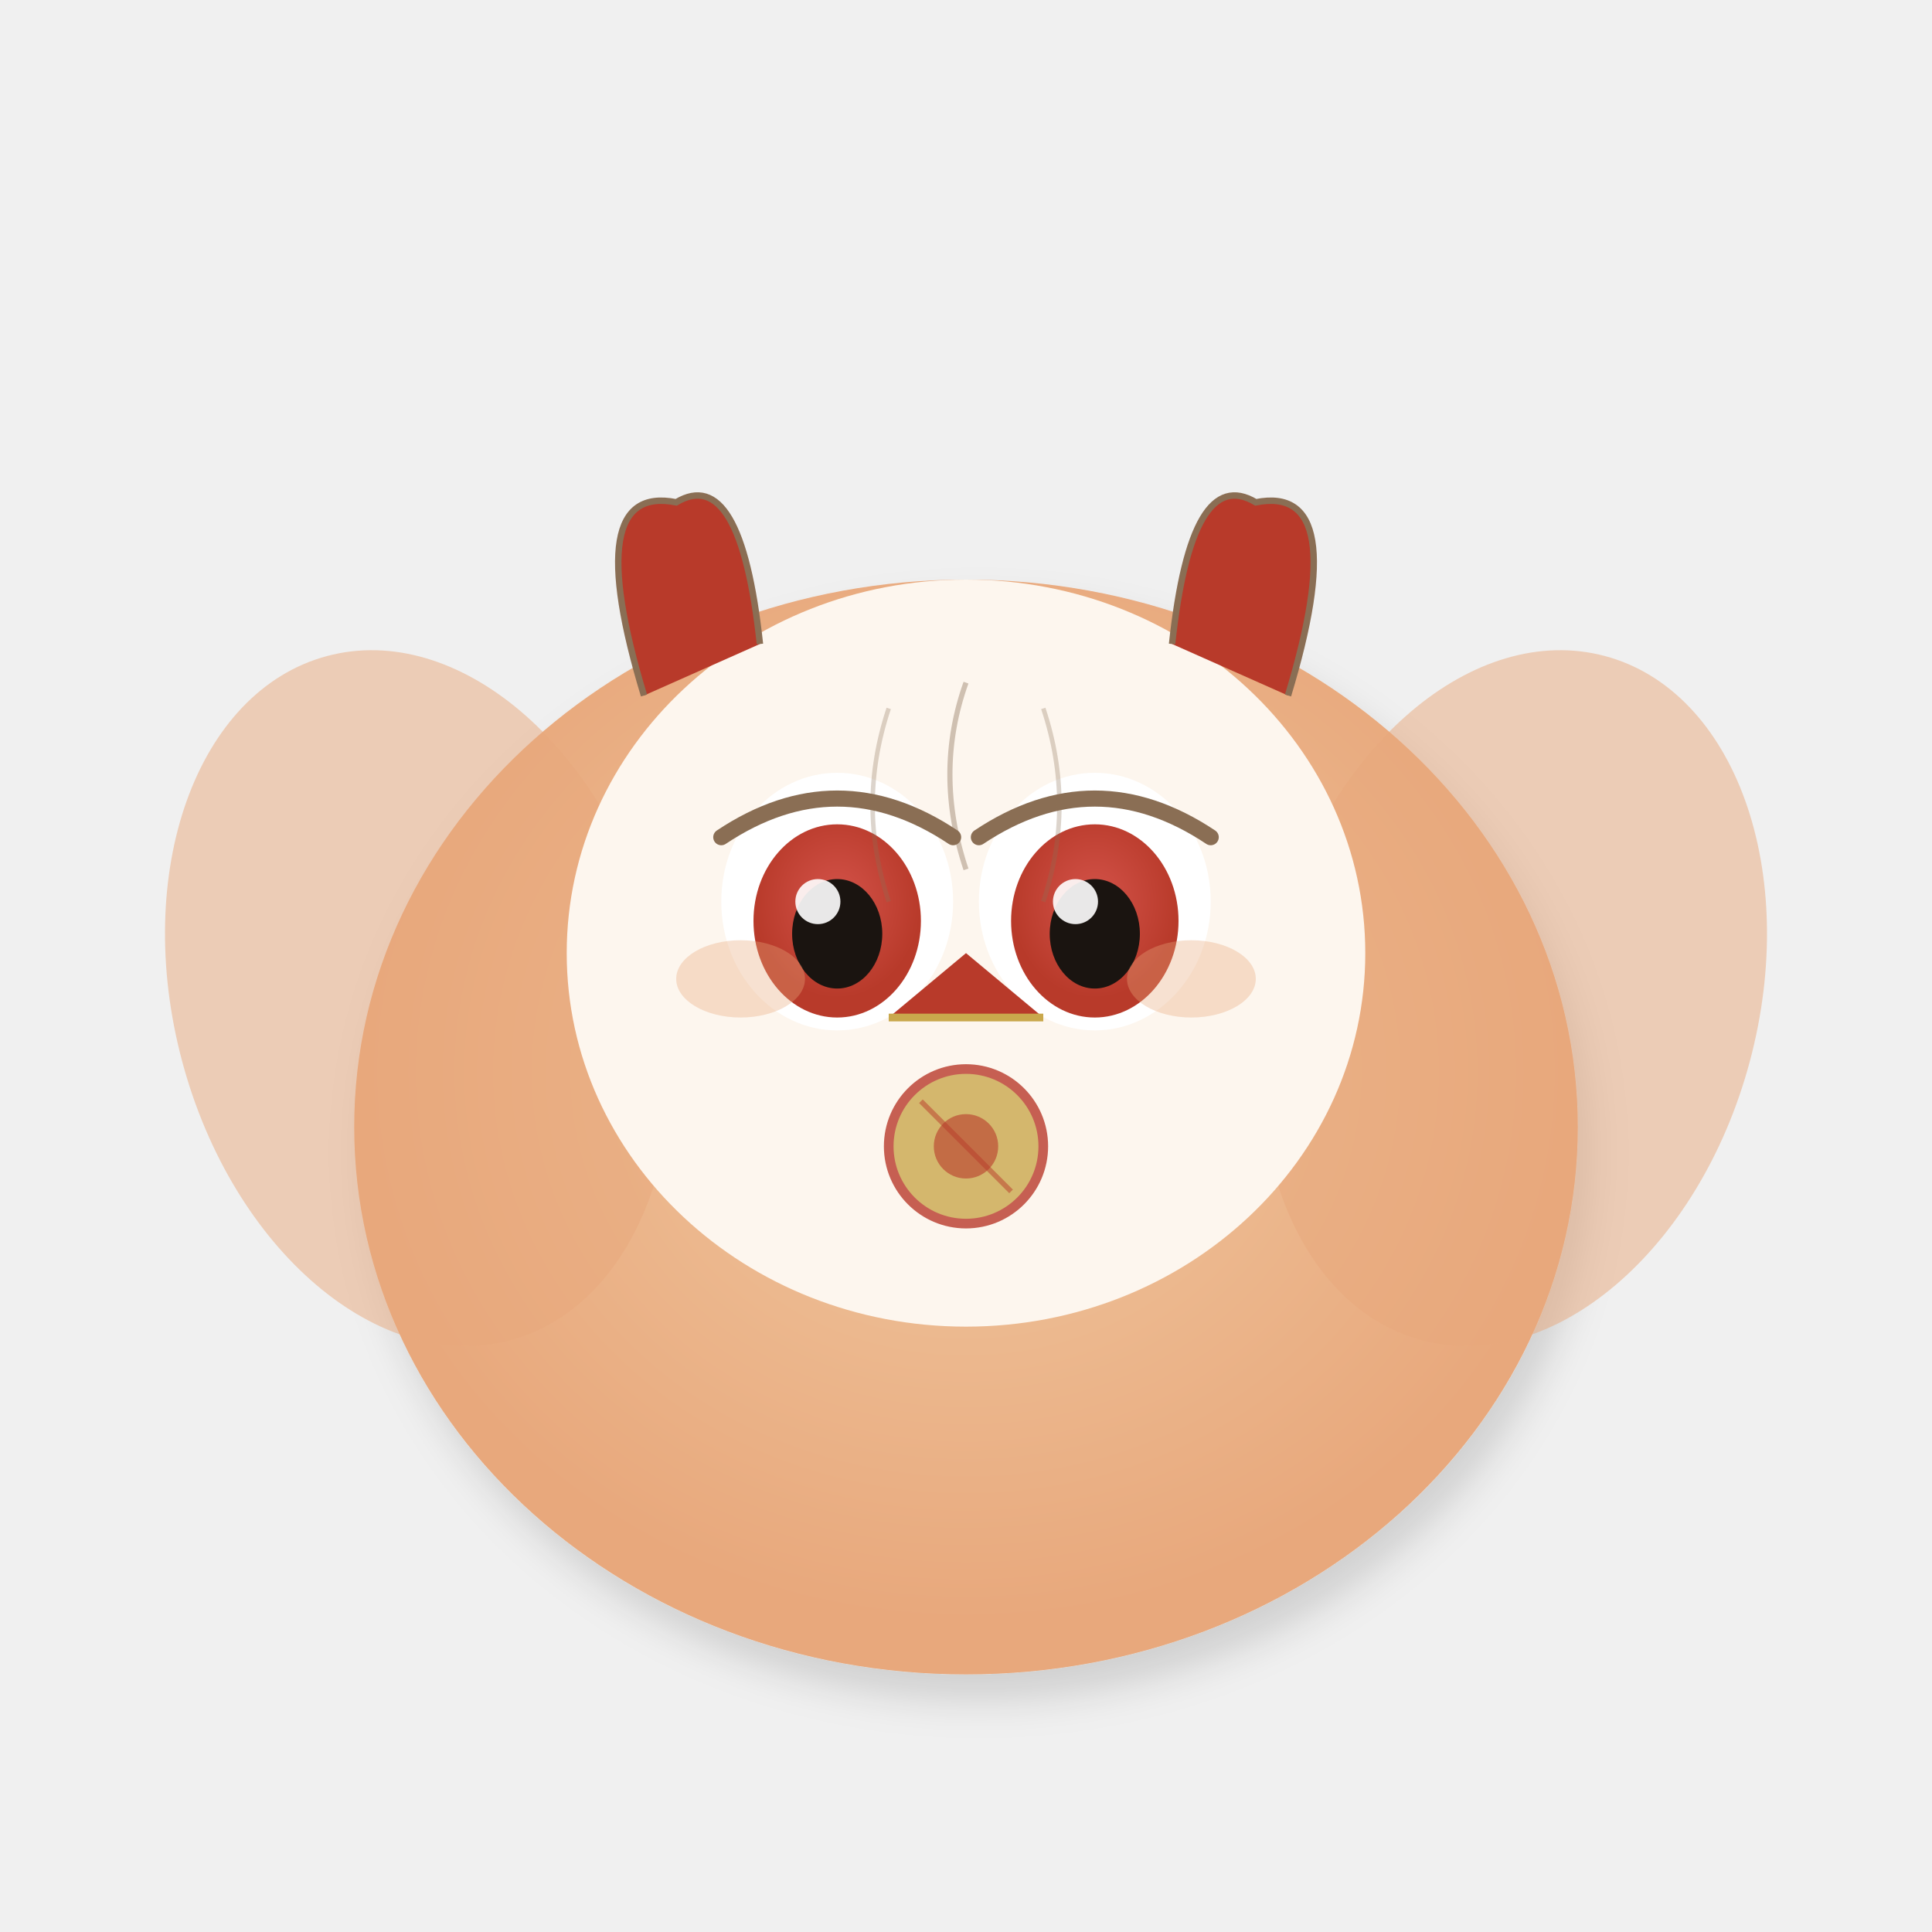
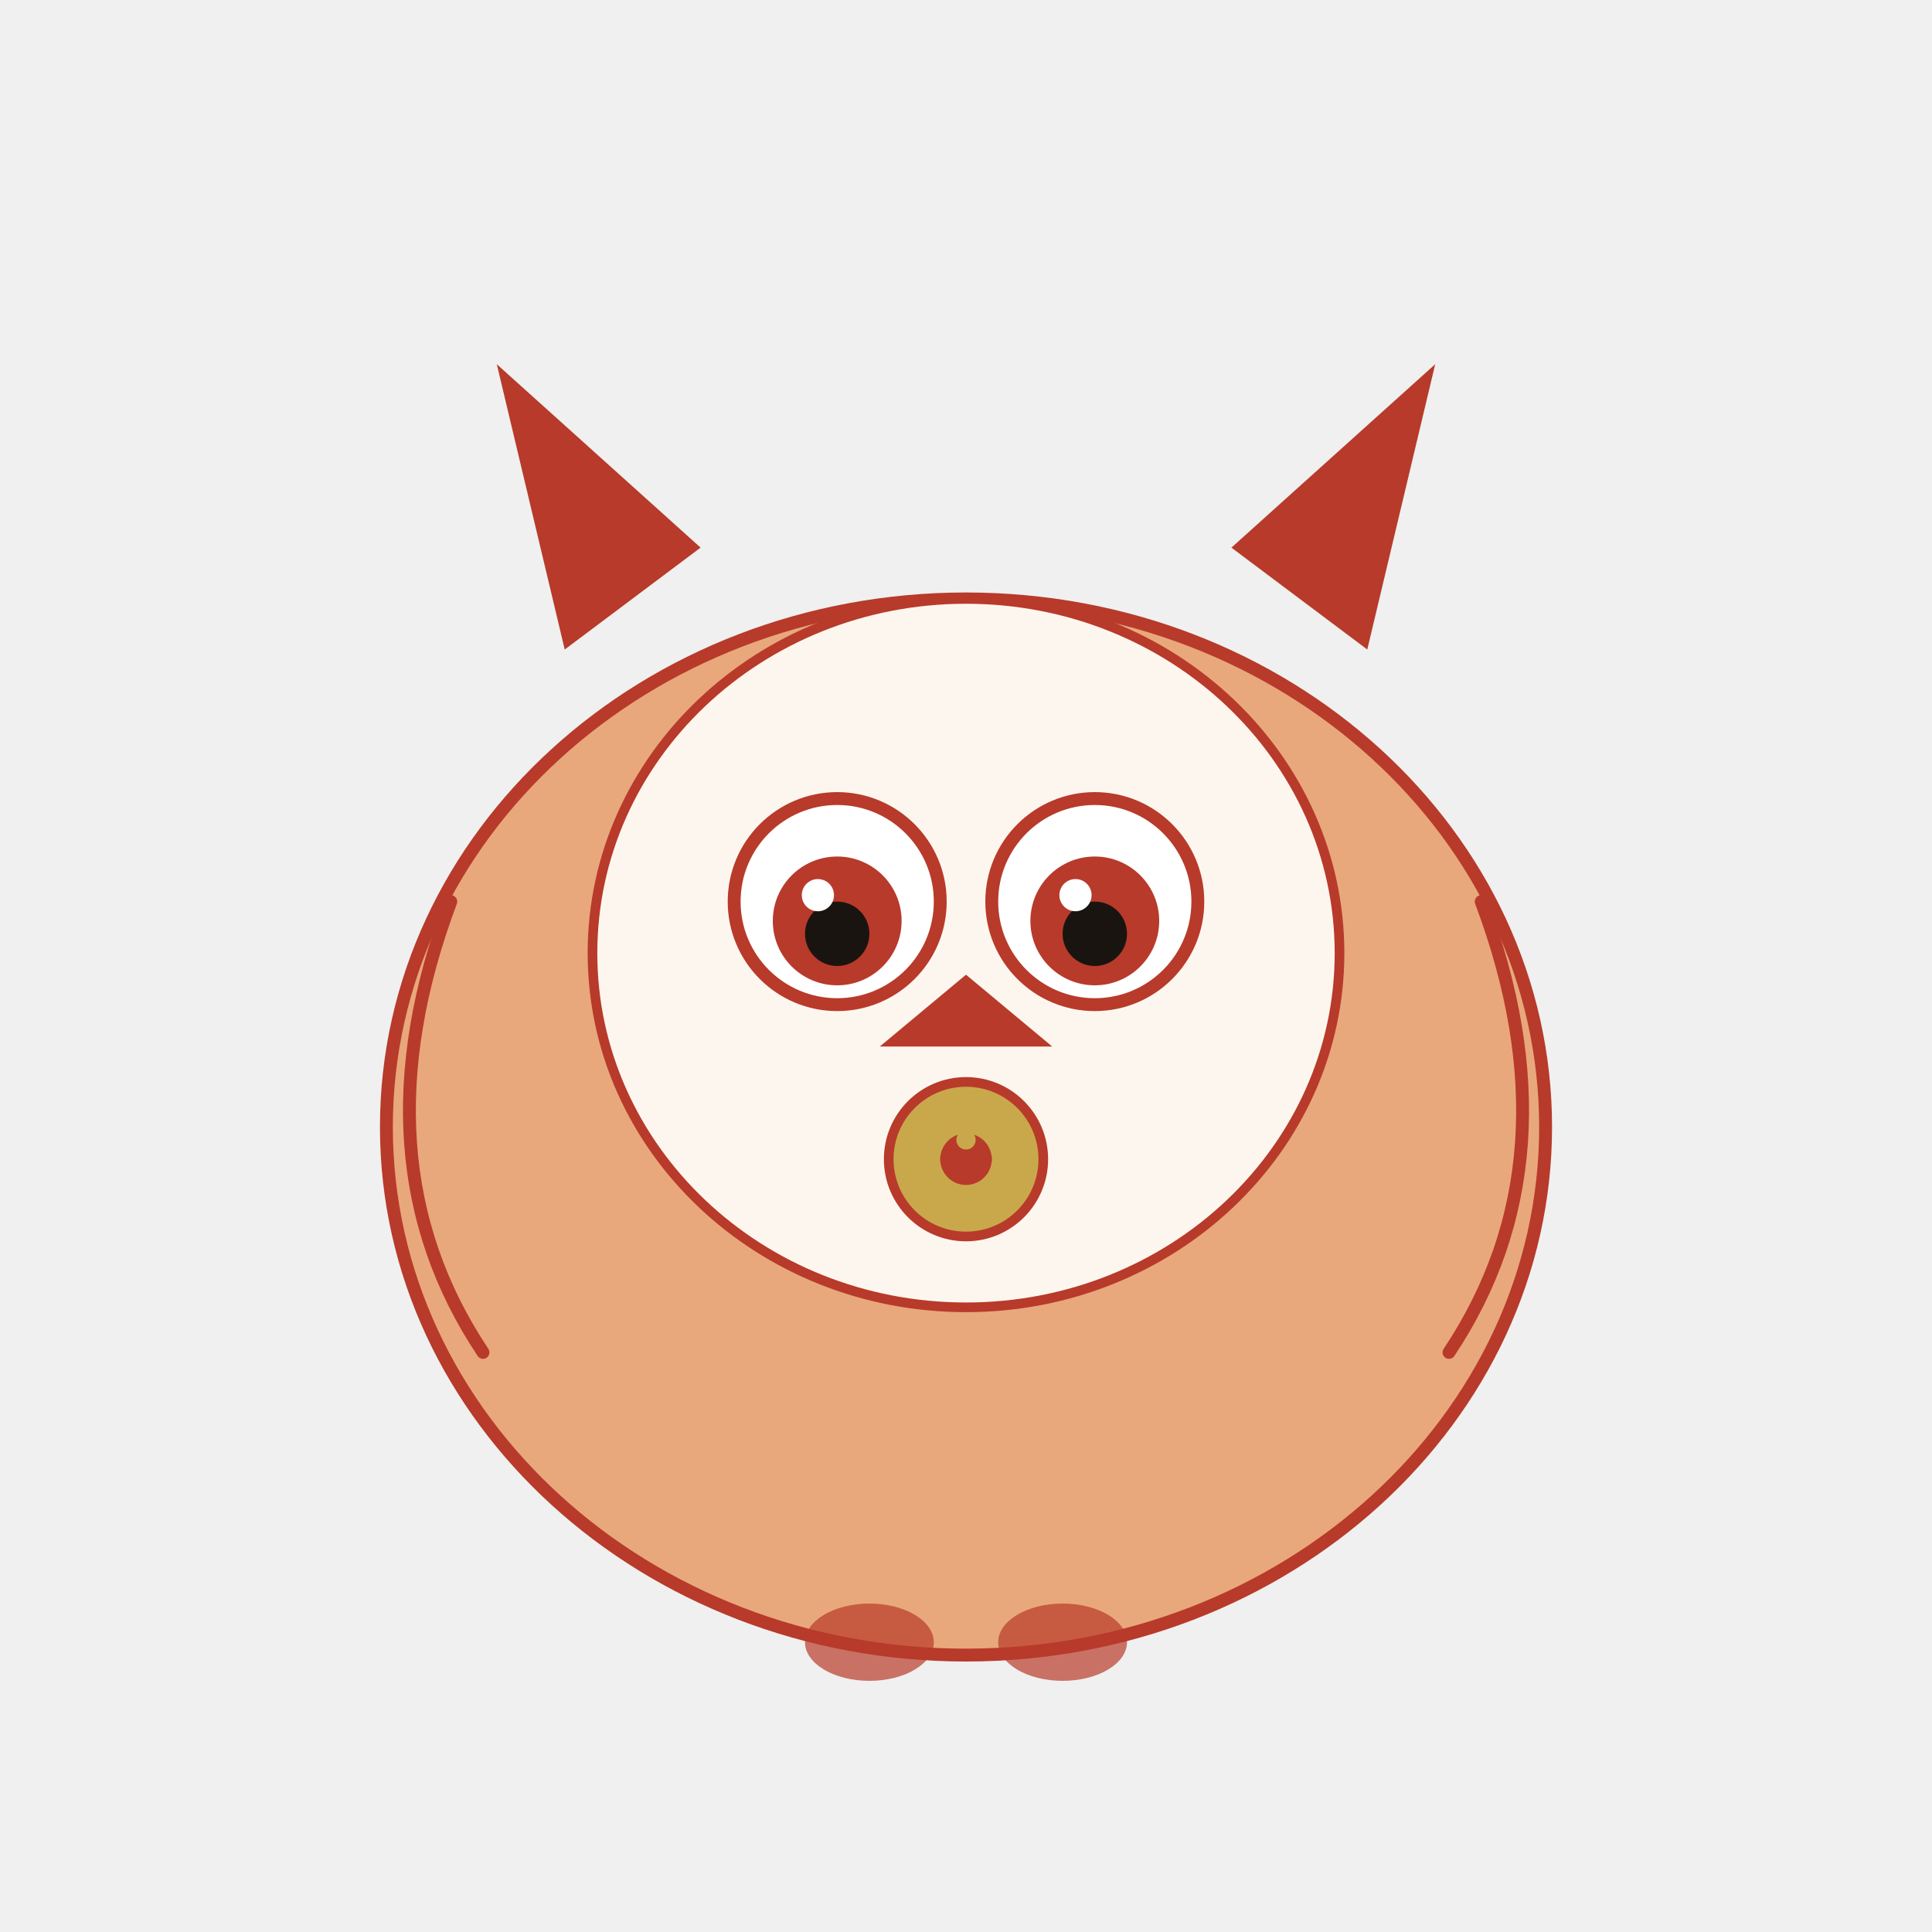
<svg xmlns="http://www.w3.org/2000/svg" viewBox="0 0 300 300" width="300" height="300">
-   <defs>
-     <radialGradient id="bodyGrad" cx="50%" cy="45%" r="50%">
-       <stop offset="0%" stop-color="#f0c8a0" />
-       <stop offset="100%" stop-color="#e8a87c" />
-     </radialGradient>
-     <radialGradient id="eyeGrad" cx="50%" cy="40%" r="50%">
-       <stop offset="0%" stop-color="#d4534a" />
-       <stop offset="100%" stop-color="#b83a2a" />
-     </radialGradient>
-     <filter id="shadow" x="-10%" y="-10%" width="120%" height="130%">
-       <feDropShadow dx="2" dy="4" stdDeviation="3" flood-color="#00000022" />
-     </filter>
-   </defs>
-   <ellipse cx="150" cy="175" rx="95" ry="85" fill="url(#bodyGrad)" filter="url(#shadow)" />
-   <ellipse cx="65" cy="155" rx="38" ry="55" fill="#e8a87c" opacity="0.5" transform="rotate(-15 65 155)" />
-   <ellipse cx="235" cy="155" rx="38" ry="55" fill="#e8a87c" opacity="0.5" transform="rotate(15 235 155)" />
-   <ellipse cx="150" cy="148" rx="62" ry="58" fill="#fdf6ee" />
-   <ellipse cx="130" cy="140" rx="18" ry="20" fill="white" />
-   <ellipse cx="170" cy="140" rx="18" ry="20" fill="white" />
-   <ellipse cx="130" cy="143" rx="13" ry="15" fill="url(#eyeGrad)" />
-   <ellipse cx="170" cy="143" rx="13" ry="15" fill="url(#eyeGrad)" />
-   <ellipse cx="130" cy="145" rx="7" ry="8.5" fill="#1a1410" />
-   <ellipse cx="170" cy="145" rx="7" ry="8.5" fill="#1a1410" />
-   <circle cx="127" cy="140" r="3.5" fill="white" opacity="0.9" />
-   <circle cx="167" cy="140" r="3.5" fill="white" opacity="0.9" />
-   <path d="M112,130 Q130,118 148,130" stroke="#8a6e54" stroke-width="2.5" fill="none" stroke-linecap="round" />
-   <path d="M152,130 Q170,118 188,130" stroke="#8a6e54" stroke-width="2.5" fill="none" stroke-linecap="round" />
-   <polygon points="150,148 138,158 162,158" fill="#b83a2a" />
-   <line x1="138" y1="158" x2="162" y2="158" stroke="#c9a84c" stroke-width="1.2" />
-   <circle cx="150" cy="178" r="12" fill="#c9a84c" opacity="0.8" stroke="#b83a2a" stroke-width="1.5" />
-   <circle cx="150" cy="178" r="5" fill="#b83a2a" opacity="0.6" />
-   <line x1="143" y1="171" x2="157" y2="185" stroke="#b83a2a" stroke-width="0.8" opacity="0.5" />
-   <path d="M100,108 Q90,75 105,78 Q115,72 118,100" fill="#b83a2a" stroke="#8a6e54" stroke-width="1" />
-   <path d="M200,108 Q210,75 195,78 Q185,72 182,100" fill="#b83a2a" stroke="#8a6e54" stroke-width="1" />
-   <path d="M150,106 Q145,120 150,135" stroke="#8a6e54" stroke-width="0.8" fill="none" opacity="0.4" />
-   <path d="M138,110 Q133,125 138,140" stroke="#8a6e54" stroke-width="0.7" fill="none" opacity="0.3" />
-   <path d="M162,110 Q167,125 162,140" stroke="#8a6e54" stroke-width="0.7" fill="none" opacity="0.3" />
-   <ellipse cx="115" cy="152" rx="10" ry="6" fill="#e8a87c" opacity="0.35" />
-   <ellipse cx="185" cy="152" rx="10" ry="6" fill="#e8a87c" opacity="0.35" />
+   <polygon points="88,100 78,58 108,85" fill="#b83a2a" stroke="#b83a2a" stroke-width="1" />
+   <polygon points="212,100 222,58 192,85" fill="#b83a2a" stroke="#b83a2a" stroke-width="1" />
+   <ellipse cx="150" cy="175" rx="90" ry="82" fill="#e8a87c" stroke="#b83a2a" stroke-width="2" />
+   <path d="M70,140 Q55,180 75,210" fill="none" stroke="#b83a2a" stroke-width="2" stroke-linecap="round" />
+   <path d="M230,140 Q245,180 225,210" fill="none" stroke="#b83a2a" stroke-width="2" stroke-linecap="round" />
+   <ellipse cx="150" cy="148" rx="58" ry="55" fill="#fdf6ee" stroke="#b83a2a" stroke-width="1.5" />
+   <circle cx="130" cy="140" r="16" fill="white" stroke="#b83a2a" stroke-width="2" />
+   <circle cx="170" cy="140" r="16" fill="white" stroke="#b83a2a" stroke-width="2" />
+   <circle cx="130" cy="143" r="10" fill="#b83a2a" />
+   <circle cx="170" cy="143" r="10" fill="#b83a2a" />
+   <circle cx="130" cy="145" r="5" fill="#1a1410" />
+   <circle cx="170" cy="145" r="5" fill="#1a1410" />
+   <circle cx="127" cy="139" r="2.5" fill="white" />
+   <circle cx="167" cy="139" r="2.5" fill="white" />
+   <polygon points="150,152 138,162 162,162" fill="#b83a2a" stroke="#b83a2a" stroke-width="1" />
+   <circle cx="150" cy="180" r="12" fill="#c9a84c" stroke="#b83a2a" stroke-width="1.5" />
+   <circle cx="150" cy="180" r="4" fill="#b83a2a" />
+   <path d="M146,180 L154,180" stroke="#b83a2a" stroke-width="0.8" />
+   <circle cx="150" cy="177" r="1.5" fill="#c9a84c" />
+   <ellipse cx="135" cy="255" rx="10" ry="6" fill="#b83a2a" opacity="0.7" />
+   <ellipse cx="165" cy="255" rx="10" ry="6" fill="#b83a2a" opacity="0.7" />
</svg>
